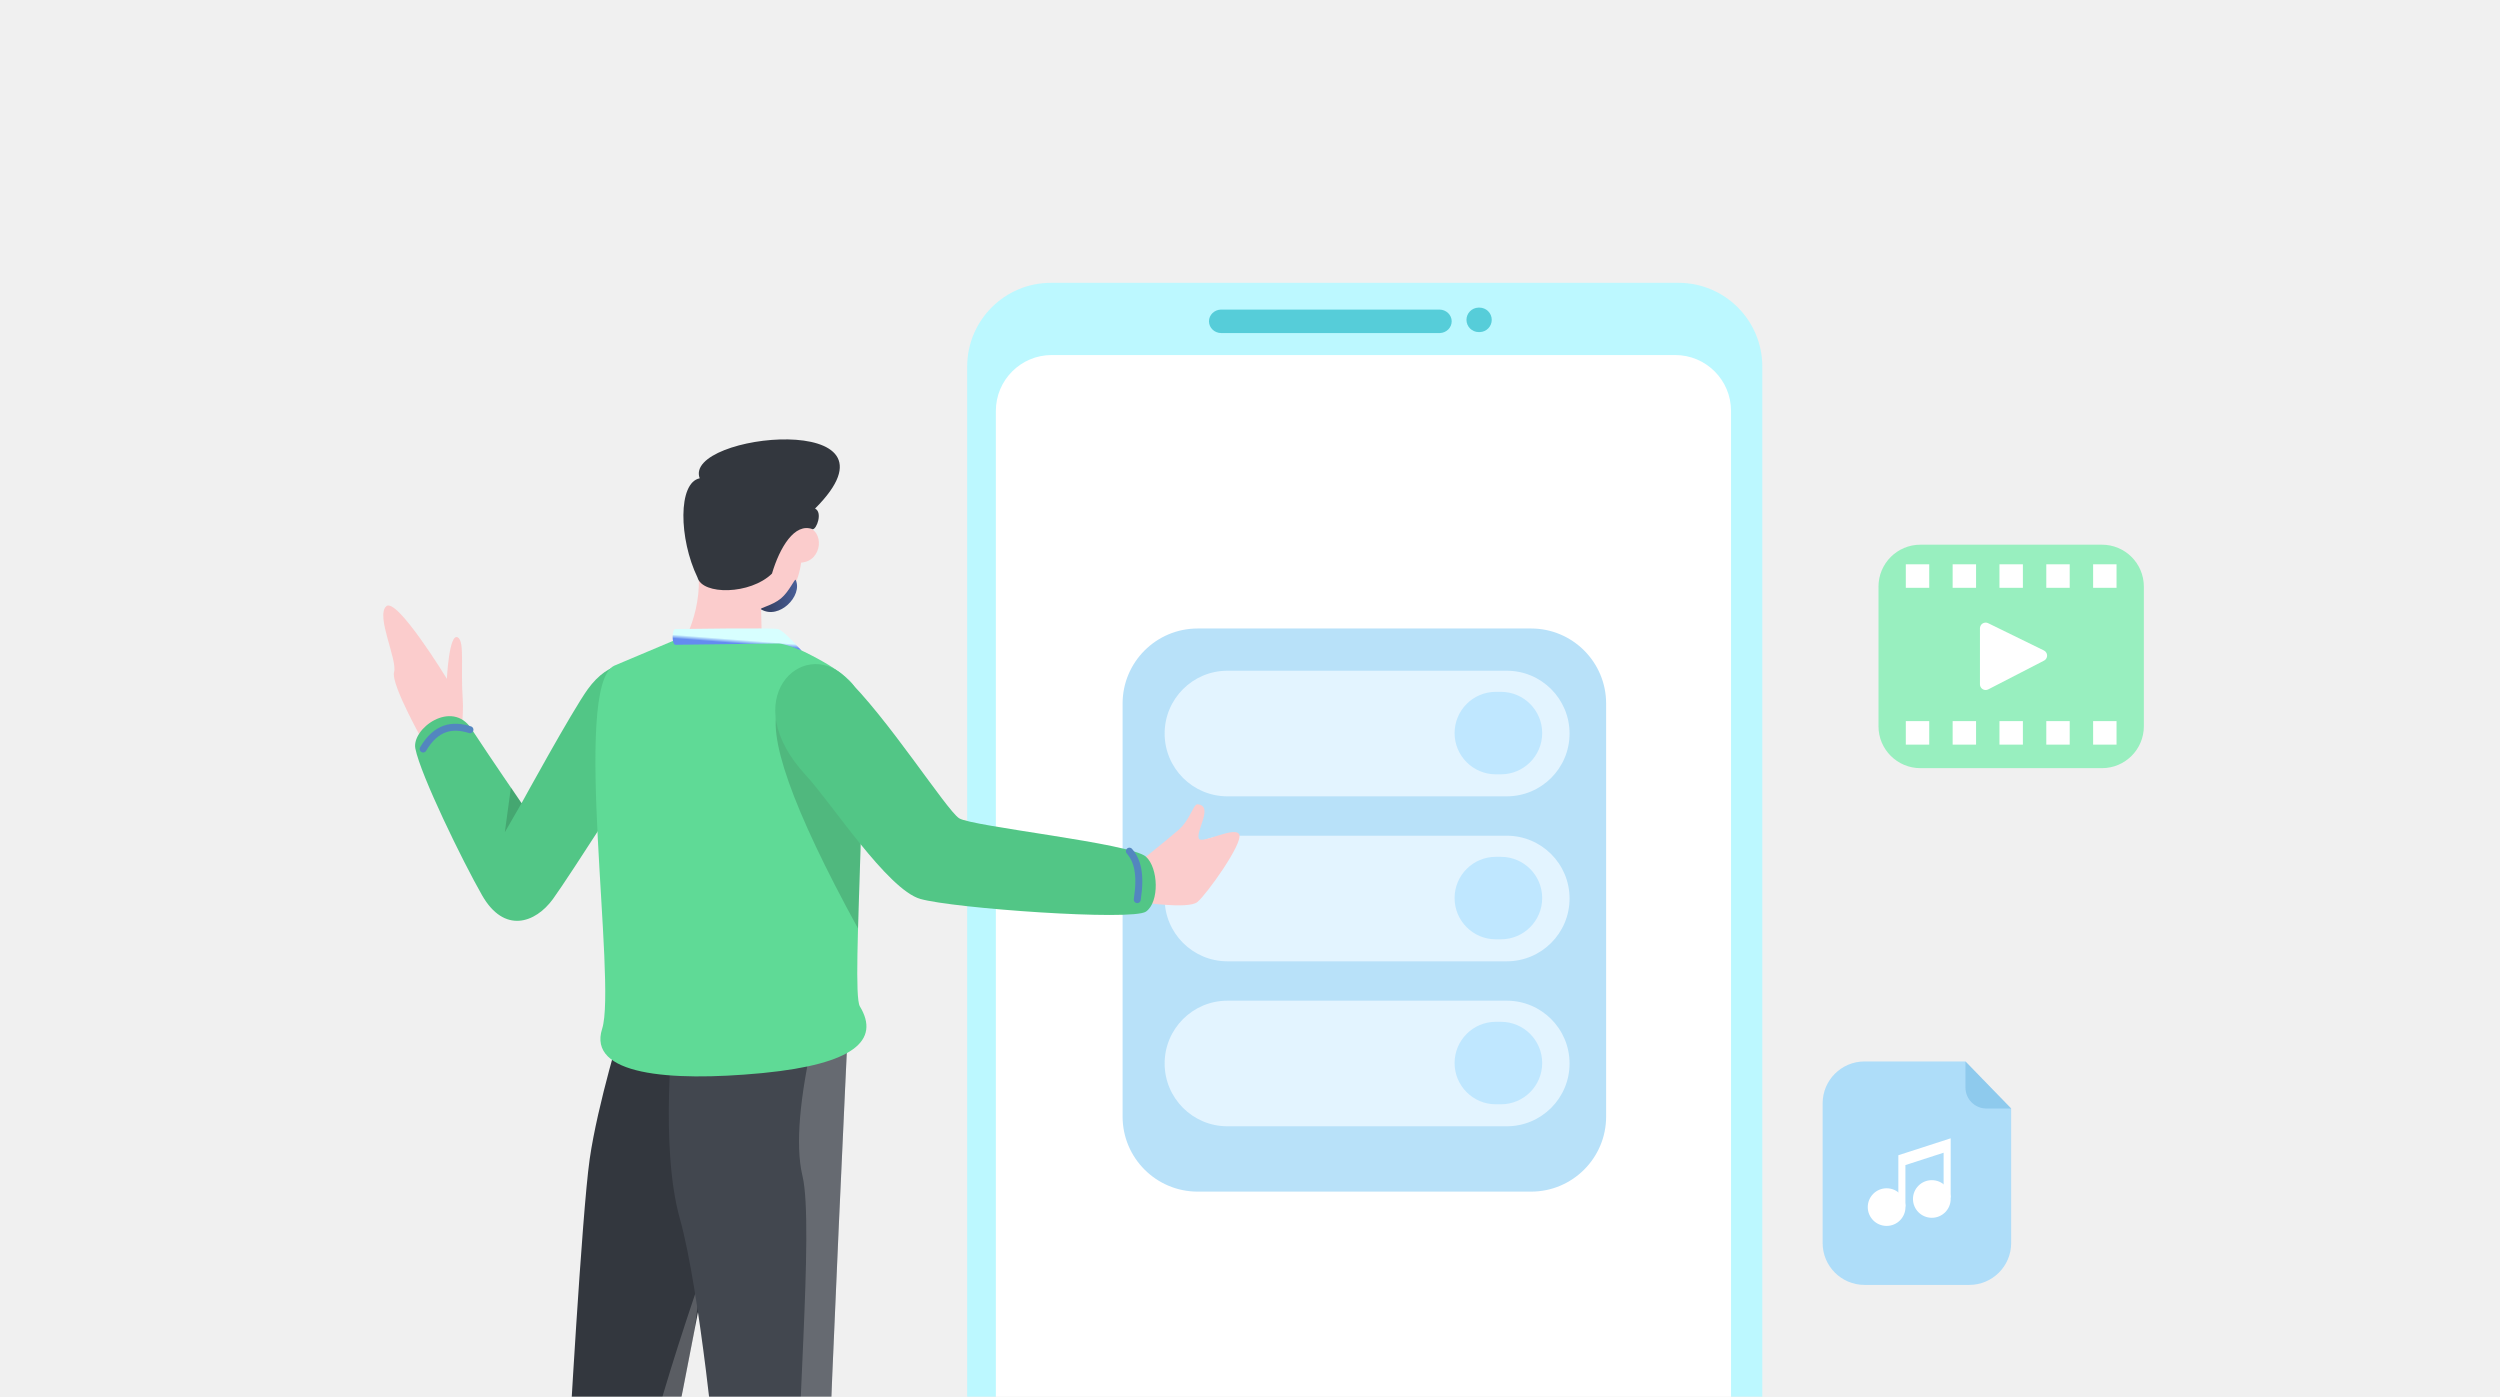
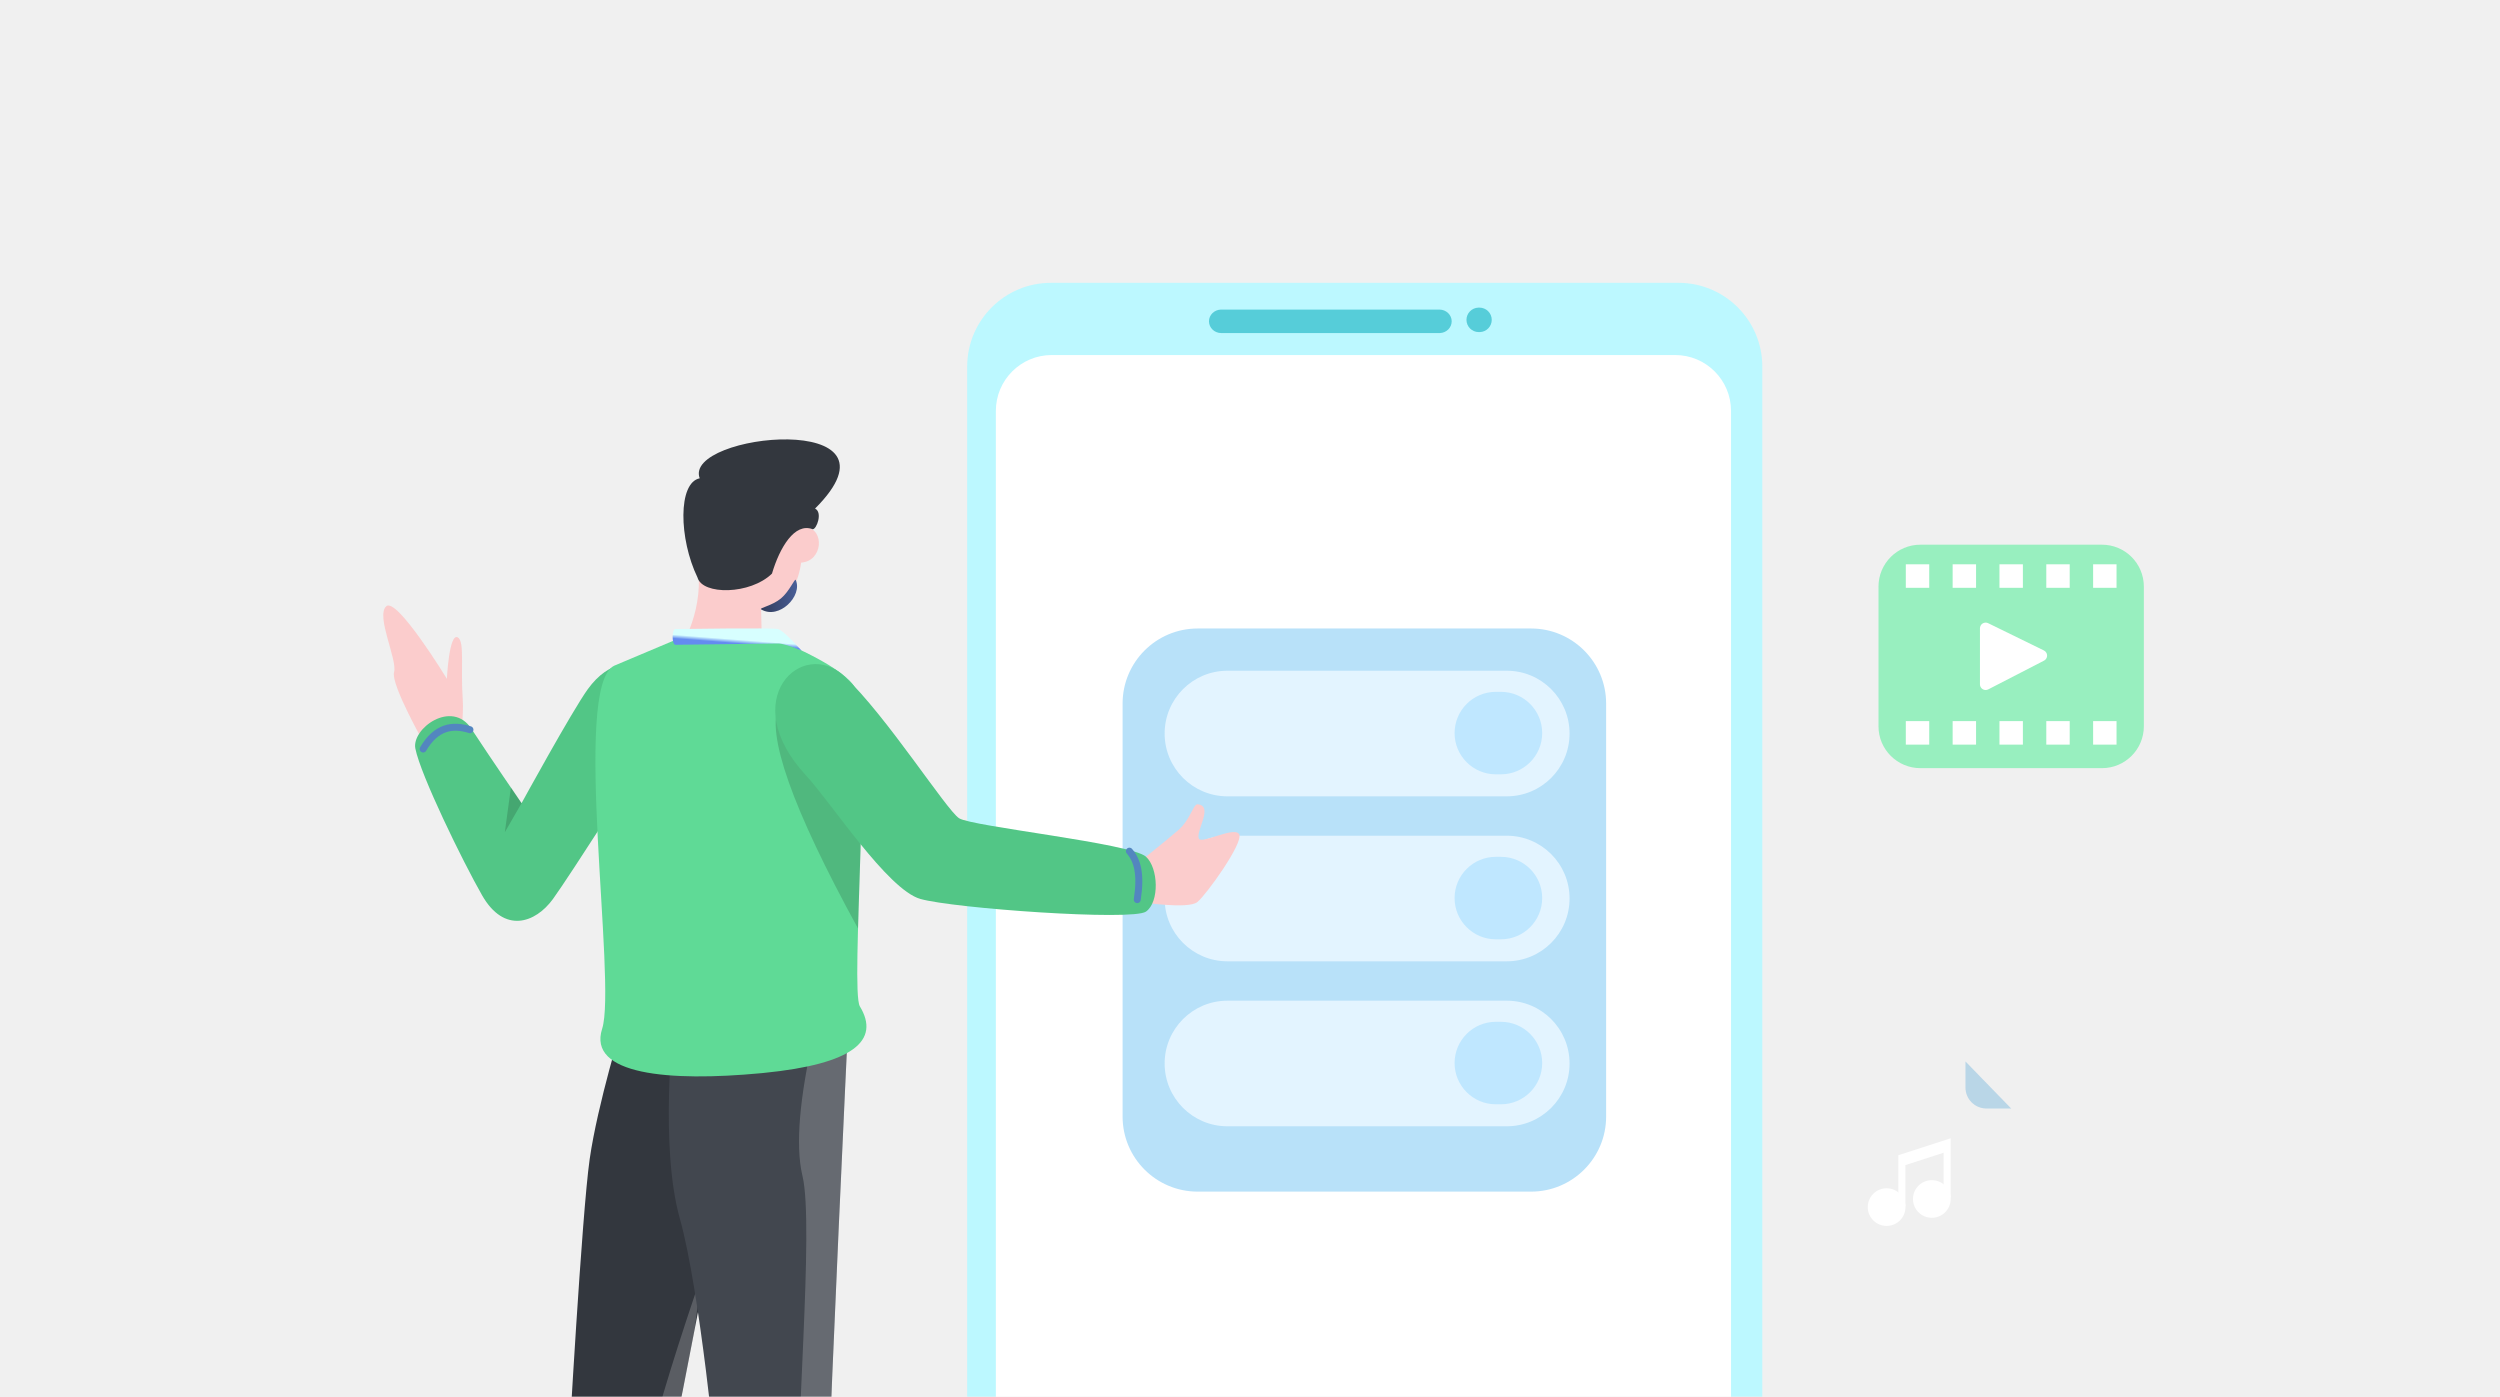
<svg xmlns="http://www.w3.org/2000/svg" xmlns:xlink="http://www.w3.org/1999/xlink" width="358px" height="200px" viewBox="0 0 358 200" version="1.1">
  <defs>
    <path d="M6,0 L352,0 C355.314,-6.08718376e-16 358,2.686 358,6 L358,200 L358,200 L0,200 L0,6 C-4.05812251e-16,2.686 2.686,6.08718376e-16 6,0 Z" id="path-1" />
    <path d="M8,0 L97.277,0 C101.695,-8.11624501e-16 105.277,3.582 105.277,8 L105.277,198.729 C105.277,208.958 96.984,217.251 86.755,217.251 L18.522,217.251 C8.293,217.251 3.33326917e-14,208.958 3.20799493e-14,198.729 L3.20799493e-14,8 C3.15388663e-14,3.582 3.582,8.11624501e-16 8,0 Z" id="path-3" />
    <linearGradient x1="-18.144%" y1="57.456%" x2="171.028%" y2="78.55%" id="linearGradient-5">
      <stop stop-color="#4D63A0" offset="0%" />
      <stop stop-color="#222735" offset="100%" />
    </linearGradient>
    <linearGradient x1="62.492%" y1="44.168%" x2="69.153%" y2="58.792%" id="linearGradient-6">
      <stop stop-color="#D7FFFF" offset="0%" />
      <stop stop-color="#648BF0" offset="100%" />
    </linearGradient>
  </defs>
  <g id="📝-Pages-New" stroke="none" stroke-width="1" fill="none" fill-rule="evenodd">
    <g id="Knowledge-Base" transform="translate(-288, -791)">
      <g id="Illustration" transform="translate(288, 791)">
        <mask id="mask-2" fill="white">
          <use xlink:href="#path-1" />
        </mask>
        <g id="Mask" />
        <g mask="url(#mask-2)">
          <g transform="translate(53, 40)">
            <g id="Phone1" transform="translate(85.5, 0.5)">
              <path d="M12,0 L101.863,0 C108.491,2.89253516e-15 113.863,5.373 113.863,12 L113.863,209.711 C113.863,223.594 102.609,234.848 88.726,234.848 L25.137,234.848 C11.254,234.848 1.293343e-14,223.594 -1.60399746e-14,209.711 L-1.60399746e-14,12 C-1.8627956e-14,5.373 5.373,-5.58920087e-16 12,0 Z" id="Rectangle" fill="#BCF8FF" />
              <g id="Group-52" transform="translate(4.10654, 10.34112)">
                <mask id="mask-4" fill="white">
                  <use xlink:href="#path-3" />
                </mask>
                <use id="Rectangle" fill="#FFFFFF" xlink:href="#path-3" />
              </g>
              <path d="M67.618,3.831 C68.592,3.831 69.382,4.584 69.382,5.514 C69.382,6.422 68.627,7.163 67.683,7.195 L67.618,7.196 L36.389,7.196 C35.415,7.196 34.625,6.443 34.625,5.514 C34.625,4.605 35.38,3.865 36.324,3.832 L36.389,3.831 L67.618,3.831 Z" id="Path" fill="#56CDD9" fill-rule="nonzero" />
              <path d="M73.354,3.551 C74.328,3.551 75.118,4.335 75.118,5.303 C75.118,6.25 74.363,7.021 73.419,7.055 L73.354,7.056 L73.262,7.056 C72.288,7.056 71.498,6.271 71.498,5.303 C71.498,4.357 72.253,3.586 73.197,3.552 L73.262,3.551 L73.354,3.551 Z" id="Path" fill="#56CDD9" fill-rule="nonzero" />
            </g>
            <g id="Group-28" transform="translate(208, 112)">
-               <path d="M6,0 L20.455,0 L20.455,0 L27,6.737 L27,26 C27,29.314 24.314,32 21,32 L6,32 C2.686,32 4.05812251e-16,29.314 0,26 L0,6 C-4.05812251e-16,2.686 2.686,6.08718376e-16 6,0 Z" id="Rectangle" fill="#AEDDF9" />
+               <path d="M6,0 L20.455,0 L20.455,0 L27,6.737 L27,26 C27,29.314 24.314,32 21,32 L6,32 C2.686,32 4.05812251e-16,29.314 0,26 L0,6 C-4.05812251e-16,2.686 2.686,6.08718376e-16 6,0 Z" id="Rectangle" fill="#$DF9" />
              <g id="Group-31" transform="translate(6.1875, 10.66667)" fill="#FFFFFF">
                <path d="M2.976,12.884 C4.468,12.884 5.676,11.678 5.676,10.189 C5.676,8.701 4.468,7.495 2.976,7.495 C1.485,7.495 0.276,8.701 0.276,10.189 C0.276,11.678 1.485,12.884 2.976,12.884 Z" id="Oval" />
                <path d="M9.45,11.721 C10.941,11.721 12.15,10.515 12.15,9.026 C12.15,7.538 10.941,6.332 9.45,6.332 C7.959,6.332 6.75,7.538 6.75,9.026 C6.75,10.515 7.959,11.721 9.45,11.721 Z" id="Oval" />
                <polygon id="Path" points="12.15 0.339 12.15 8.824 11.137 8.824 11.137 2.402 5.668 4.171 5.668 10.109 4.656 10.109 4.656 2.763" />
              </g>
              <path d="M27,6.737 L23.455,6.737 C21.798,6.737 20.455,5.394 20.455,3.737 L20.455,0 L20.455,0 L27,6.737 Z" id="Path" fill="#4EA3D6" fill-rule="nonzero" opacity="0.34" />
            </g>
            <g id="Group-73" transform="translate(142.5, 90.5) scale(-1, 1) translate(-142.5, -90.5) translate(107.5, 50)">
              <path d="M11.254,0 L58.993,0 C64.931,-1.09082333e-15 69.745,4.814 69.745,10.752 L69.745,69.888 C69.745,75.826 64.931,80.64 58.993,80.64 L11.254,80.64 C5.316,80.64 0.502,75.826 0.502,69.888 L0.502,10.752 C0.502,4.814 5.316,-6.8553351e-16 11.254,0 Z" id="Rectangle" fill="#B8E1F9" />
              <path d="M14.732,6.048 L54.73,6.048 C59.697,6.048 63.724,10.074 63.724,15.041 C63.724,20.008 59.697,24.035 54.73,24.035 L14.732,24.035 C9.765,24.035 5.739,20.008 5.739,15.041 C5.739,10.074 9.765,6.048 14.732,6.048 Z" id="Rectangle" fill="#E3F4FF" />
              <path d="M15.565,9.072 L16.297,9.072 C19.559,9.072 22.203,11.716 22.203,14.978 C22.203,18.24 19.559,20.884 16.297,20.884 L15.565,20.884 C12.303,20.884 9.659,18.24 9.659,14.978 C9.659,11.716 12.303,9.072 15.565,9.072 Z" id="Rectangle" fill="#BFE7FF" />
              <path d="M14.732,29.673 L54.73,29.673 C59.697,29.673 63.724,33.699 63.724,38.666 C63.724,43.633 59.697,47.66 54.73,47.66 L14.732,47.66 C9.765,47.66 5.739,43.633 5.739,38.666 C5.739,33.699 9.765,29.673 14.732,29.673 Z" id="Rectangle" fill="#E3F4FF" />
              <path d="M15.565,32.697 L16.297,32.697 C19.559,32.697 22.203,35.341 22.203,38.603 C22.203,41.865 19.559,44.51 16.297,44.51 L15.565,44.51 C12.303,44.51 9.659,41.865 9.659,38.603 C9.659,35.341 12.303,32.697 15.565,32.697 Z" id="Rectangle" fill="#BFE7FF" />
              <path d="M14.732,53.298 L54.73,53.298 C59.697,53.298 63.724,57.324 63.724,62.291 C63.724,67.258 59.697,71.284 54.73,71.284 L14.732,71.284 C9.765,71.284 5.739,67.258 5.739,62.291 C5.739,57.324 9.765,53.298 14.732,53.298 Z" id="Rectangle" fill="#E3F4FF" />
              <path d="M15.565,56.322 L16.297,56.322 C19.559,56.322 22.203,58.966 22.203,62.228 C22.203,65.49 19.559,68.135 16.297,68.135 L15.565,68.135 C12.303,68.135 9.659,65.49 9.659,62.228 C9.659,58.966 12.303,56.322 15.565,56.322 Z" id="Rectangle" fill="#BFE7FF" />
            </g>
            <g id="Group-28" transform="translate(216, 38)">
              <path d="M6,0 L32,0 C35.314,-6.08718376e-16 38,2.686 38,6 L38,26 C38,29.314 35.314,32 32,32 L6,32 C2.686,32 4.05812251e-16,29.314 0,26 L0,6 C-4.05812251e-16,2.686 2.686,6.08718376e-16 6,0 Z" id="Rectangle" fill="#98EFBF" />
              <path d="M14.529,11.975 L14.529,19.994 C14.529,20.445 14.895,20.81 15.346,20.81 C15.476,20.81 15.604,20.779 15.72,20.719 L23.702,16.604 C24.103,16.398 24.26,15.905 24.054,15.504 C23.973,15.348 23.844,15.222 23.687,15.145 L15.705,11.241 C15.3,11.043 14.811,11.211 14.612,11.616 C14.558,11.728 14.529,11.851 14.529,11.975 Z" id="Path-6" fill="#FFFFFF" />
              <rect id="Rectangle" fill="#FFFFFF" x="3.912" y="2.807" width="3.353" height="3.368" />
              <rect id="Rectangle" fill="#FFFFFF" x="10.618" y="2.807" width="3.353" height="3.368" />
              <rect id="Rectangle" fill="#FFFFFF" x="17.324" y="2.807" width="3.353" height="3.368" />
              <rect id="Rectangle" fill="#FFFFFF" x="24.029" y="2.807" width="3.353" height="3.368" />
              <rect id="Rectangle" fill="#FFFFFF" x="30.735" y="2.807" width="3.353" height="3.368" />
              <rect id="Rectangle" fill="#FFFFFF" x="3.912" y="25.263" width="3.353" height="3.368" />
              <rect id="Rectangle" fill="#FFFFFF" x="10.618" y="25.263" width="3.353" height="3.368" />
              <rect id="Rectangle" fill="#FFFFFF" x="17.324" y="25.263" width="3.353" height="3.368" />
              <rect id="Rectangle" fill="#FFFFFF" x="24.029" y="25.263" width="3.353" height="3.368" />
              <rect id="Rectangle" fill="#FFFFFF" x="30.735" y="25.263" width="3.353" height="3.368" />
            </g>
            <g id="Men3.6" transform="translate(62.5, 131) scale(-1, 1) translate(-62.5, -131) translate(0.5, 22.5)">
              <g id="Head1" transform="translate(69.20165, 7.036316) scale(-1, 1) translate(-69.20165, -7.036316) translate(57.62096, 0.562905)" />
              <g id="RLeg" transform="translate(69.97924, 83.86678)">
                <path d="M0,0.831 C0,0.831 10.617,59.286 12.479,65.373 C13.72,69.431 16.061,86.721 19.503,117.244 L30.655,117.276 C30.813,93.78 30.517,80.144 29.766,76.368 C28.64,70.703 26.097,61.375 26.097,61.375 C26.097,61.375 24.207,27.509 23.077,19.609 C21.947,11.709 18.32,0 18.32,0 L0,0.831 Z" id="Path" fill="#33373E" />
                <path d="M8.08,44.194 L7.061,36.238 L7.807,38.428 C11.518,49.403 14.042,57.921 15.377,63.985 C16.501,69.087 16.738,77.896 16.086,90.412 L15.346,84.279 C14.278,75.594 13.24,67.972 12.507,65.467 L12.434,65.223 C11.745,62.843 10.027,54.308 8.08,44.194 Z" id="Path" fill-opacity="0.192" fill="#FFFFFF" />
              </g>
              <g id="LLeg" transform="translate(47.87406, 84.37856)">
                <path d="M32.272,27.625 C29.365,37.976 26.995,63.253 26.995,63.253 C26.995,63.253 26.728,65.916 27.886,73.293 C28.658,78.21 27.523,92.634 24.481,116.563 L12.47,116.587 C11.482,84.441 10.965,66.677 10.918,63.296 C10.808,55.388 8.211,0.562 8.211,0.562 L33.192,0 C33.192,0 35.179,17.274 32.272,27.625 Z" id="Path" fill="#42474F" />
                <path d="M14.758,21.31 L14.71,21.513 C12.985,28.678 15.944,60.433 15.102,67.983 L14.766,70.684 C14.18,75.539 13.189,84.389 11.793,97.234 L11.49,86.482 C11.212,76.264 10.976,66.649 10.925,63.725 L10.918,63.296 C10.808,55.388 8.211,0.562 8.211,0.562 L12.884,0.457 L13.089,1.344 C15.152,10.429 15.708,17.084 14.758,21.31 L14.758,21.31 Z" id="Path" fill-opacity="0.192" fill="#FFFFFF" />
              </g>
              <g id="Head" transform="translate(57.05605, 0)">
                <path d="M4.969,13.019 C2.382,13.301 2.565,17.834 5.715,18.07 C6.358,22.44 8.654,24.521 11.453,24.762 L11.298,31.371 L23.678,31.364 C23.678,31.364 20.192,26.695 20.366,20.304 C20.54,13.912 20.249,7.907 20.249,7.907 L4.214,8.194 L4.969,13.019 Z" id="Path" fill="#FBCCCC" />
                <path d="M19.037,10.327 C20.152,10.864 19.264,13.291 18.699,13.291 C16.108,12.269 13.959,15.946 12.867,19.639 C9.765,22.672 2.911,22.739 2.203,20.202 C-0.477,14.646 -0.609,6.613 2.519,5.993 C0.064,-0.464 33.227,-3.841 19.037,10.327 Z" id="Path" fill="#33373E" transform="translate(11.38192, 11.21862) scale(-1, 1) translate(-11.38192, -11.21862) " />
                <path d="M6.496,20.546 C6.624,20.268 7.383,22.173 8.611,23.195 C9.882,24.252 11.789,24.562 11.453,24.762 C8.875,26.301 5.459,22.814 6.496,20.546 Z" id="Path-45" fill="url(#linearGradient-5)" />
              </g>
              <g id="Group-9" transform="translate(82.47706, 24.20493)">
                <path d="M29.131,19.501 C29.131,19.501 28.589,15.826 28.761,13.408 C29.079,8.936 28.471,5.164 29.453,4.577 C30.713,3.824 31.029,10.501 31.029,10.501 C31.029,10.501 38.225,-1.307 39.725,0.12 C41.225,1.546 38.096,7.752 38.592,9.546 C39.088,11.34 34.13,20.019 34.13,20.019 L29.131,19.501 Z" id="Path" fill="#FBCCCC" />
                <path d="M2.529,21.624 C2.529,21.624 13.429,38.715 15.837,42.03 C18.363,45.505 22.824,47.045 25.99,41.499 C28.79,36.594 34.786,24.309 35.544,20.49 C36.111,17.641 30.312,13.395 27.525,17.652 C24.738,21.909 20.336,28.311 20.336,28.311 C20.336,28.311 13.098,15.093 10.842,11.974 C4.757,3.564 -4.514,11.116 2.529,21.624 Z" id="Path" fill="#52C686" />
                <polygon id="Path" fill-opacity="0.16" fill="#000000" points="20.336 28.311 22.731 32.468 21.859 26.052" />
                <path d="M27.657,18.027 C30.127,17.046 32.47,17.312 34.535,20.317" id="Path-54" stroke="#5386BF" stroke-linecap="round" transform="translate(31.09643, 18.91692) rotate(4) translate(-31.09643, -18.91692) " />
              </g>
              <g id="Group-17" transform="translate(53.42602, 27.48646)">
                <path d="M26.355,1.222 L13.531,1.304 L13.006,1.514 C10.891,2.374 3.034,5.725 1.571,8.594 C-0.875,13.389 2.347,51.802 0.943,54.12 C-2.02,59.01 1.85,62.382 14.712,63.658 L15.104,63.696 C28.28,64.942 39.968,63.922 37.847,57.33 C35.726,50.738 42.217,8.28 36.13,5.347 C29.613,2.597 26.355,1.222 26.355,1.222 Z" id="Path" fill="#5FDA96" />
                <path d="M12.525,10.95 C14.425,15.053 10.651,25.729 1.204,42.979 L1.088,39.125 C0.779,29.506 0.324,17.782 0.894,11.881 C6.861,7.402 10.738,7.092 12.525,10.95 Z" id="Path" fill-opacity="0.16" fill="#000000" />
                <path d="M12.669,0.096 C13.466,-0.12 26.826,0.096 27.356,0.096 C27.887,0.096 27.887,2.348 27.356,2.348 C27.032,2.348 22.889,2.286 12.668,2.164 C12.053,2.156 10.925,2.497 9.285,3.187 C11.009,1.27 12.137,0.24 12.669,0.096 Z" id="Rectangle" fill="url(#linearGradient-6)" />
              </g>
              <g id="Group-8" transform="translate(0, 32.0856)">
                <path d="M14.343,34.569 C14.343,34.569 7.356,35.668 6.038,34.588 C4.72,33.51 -0.53,26.173 0.044,24.91 C0.617,23.648 5.407,26.318 5.815,25.515 C6.34,24.484 3.631,20.805 6.005,20.591 C6.616,20.535 7.048,22.8 8.769,24.291 C10.49,25.783 14.644,29.092 14.644,29.092 L14.343,34.569 Z" id="Path" fill="#FBCCCC" />
                <path d="M56.567,2.273 C50.529,7.965 41.979,21.405 40.158,22.589 C38.336,23.774 15.547,26.162 13.402,28.09 C11.609,29.7 11.448,34.6 13.402,35.959 C15.356,37.318 41.013,35.496 45.719,34.138 C50.424,32.78 58.484,20.334 62.085,16.449 C72.153,5.584 62.605,-3.419 56.567,2.273 Z" id="Path" fill="#52C686" />
                <path d="M15.772,27.301 C14.644,28.609 14.075,30.514 14.644,34.238" id="Path-53" stroke="#5386BF" stroke-linecap="round" />
              </g>
            </g>
          </g>
        </g>
      </g>
    </g>
  </g>
</svg>
